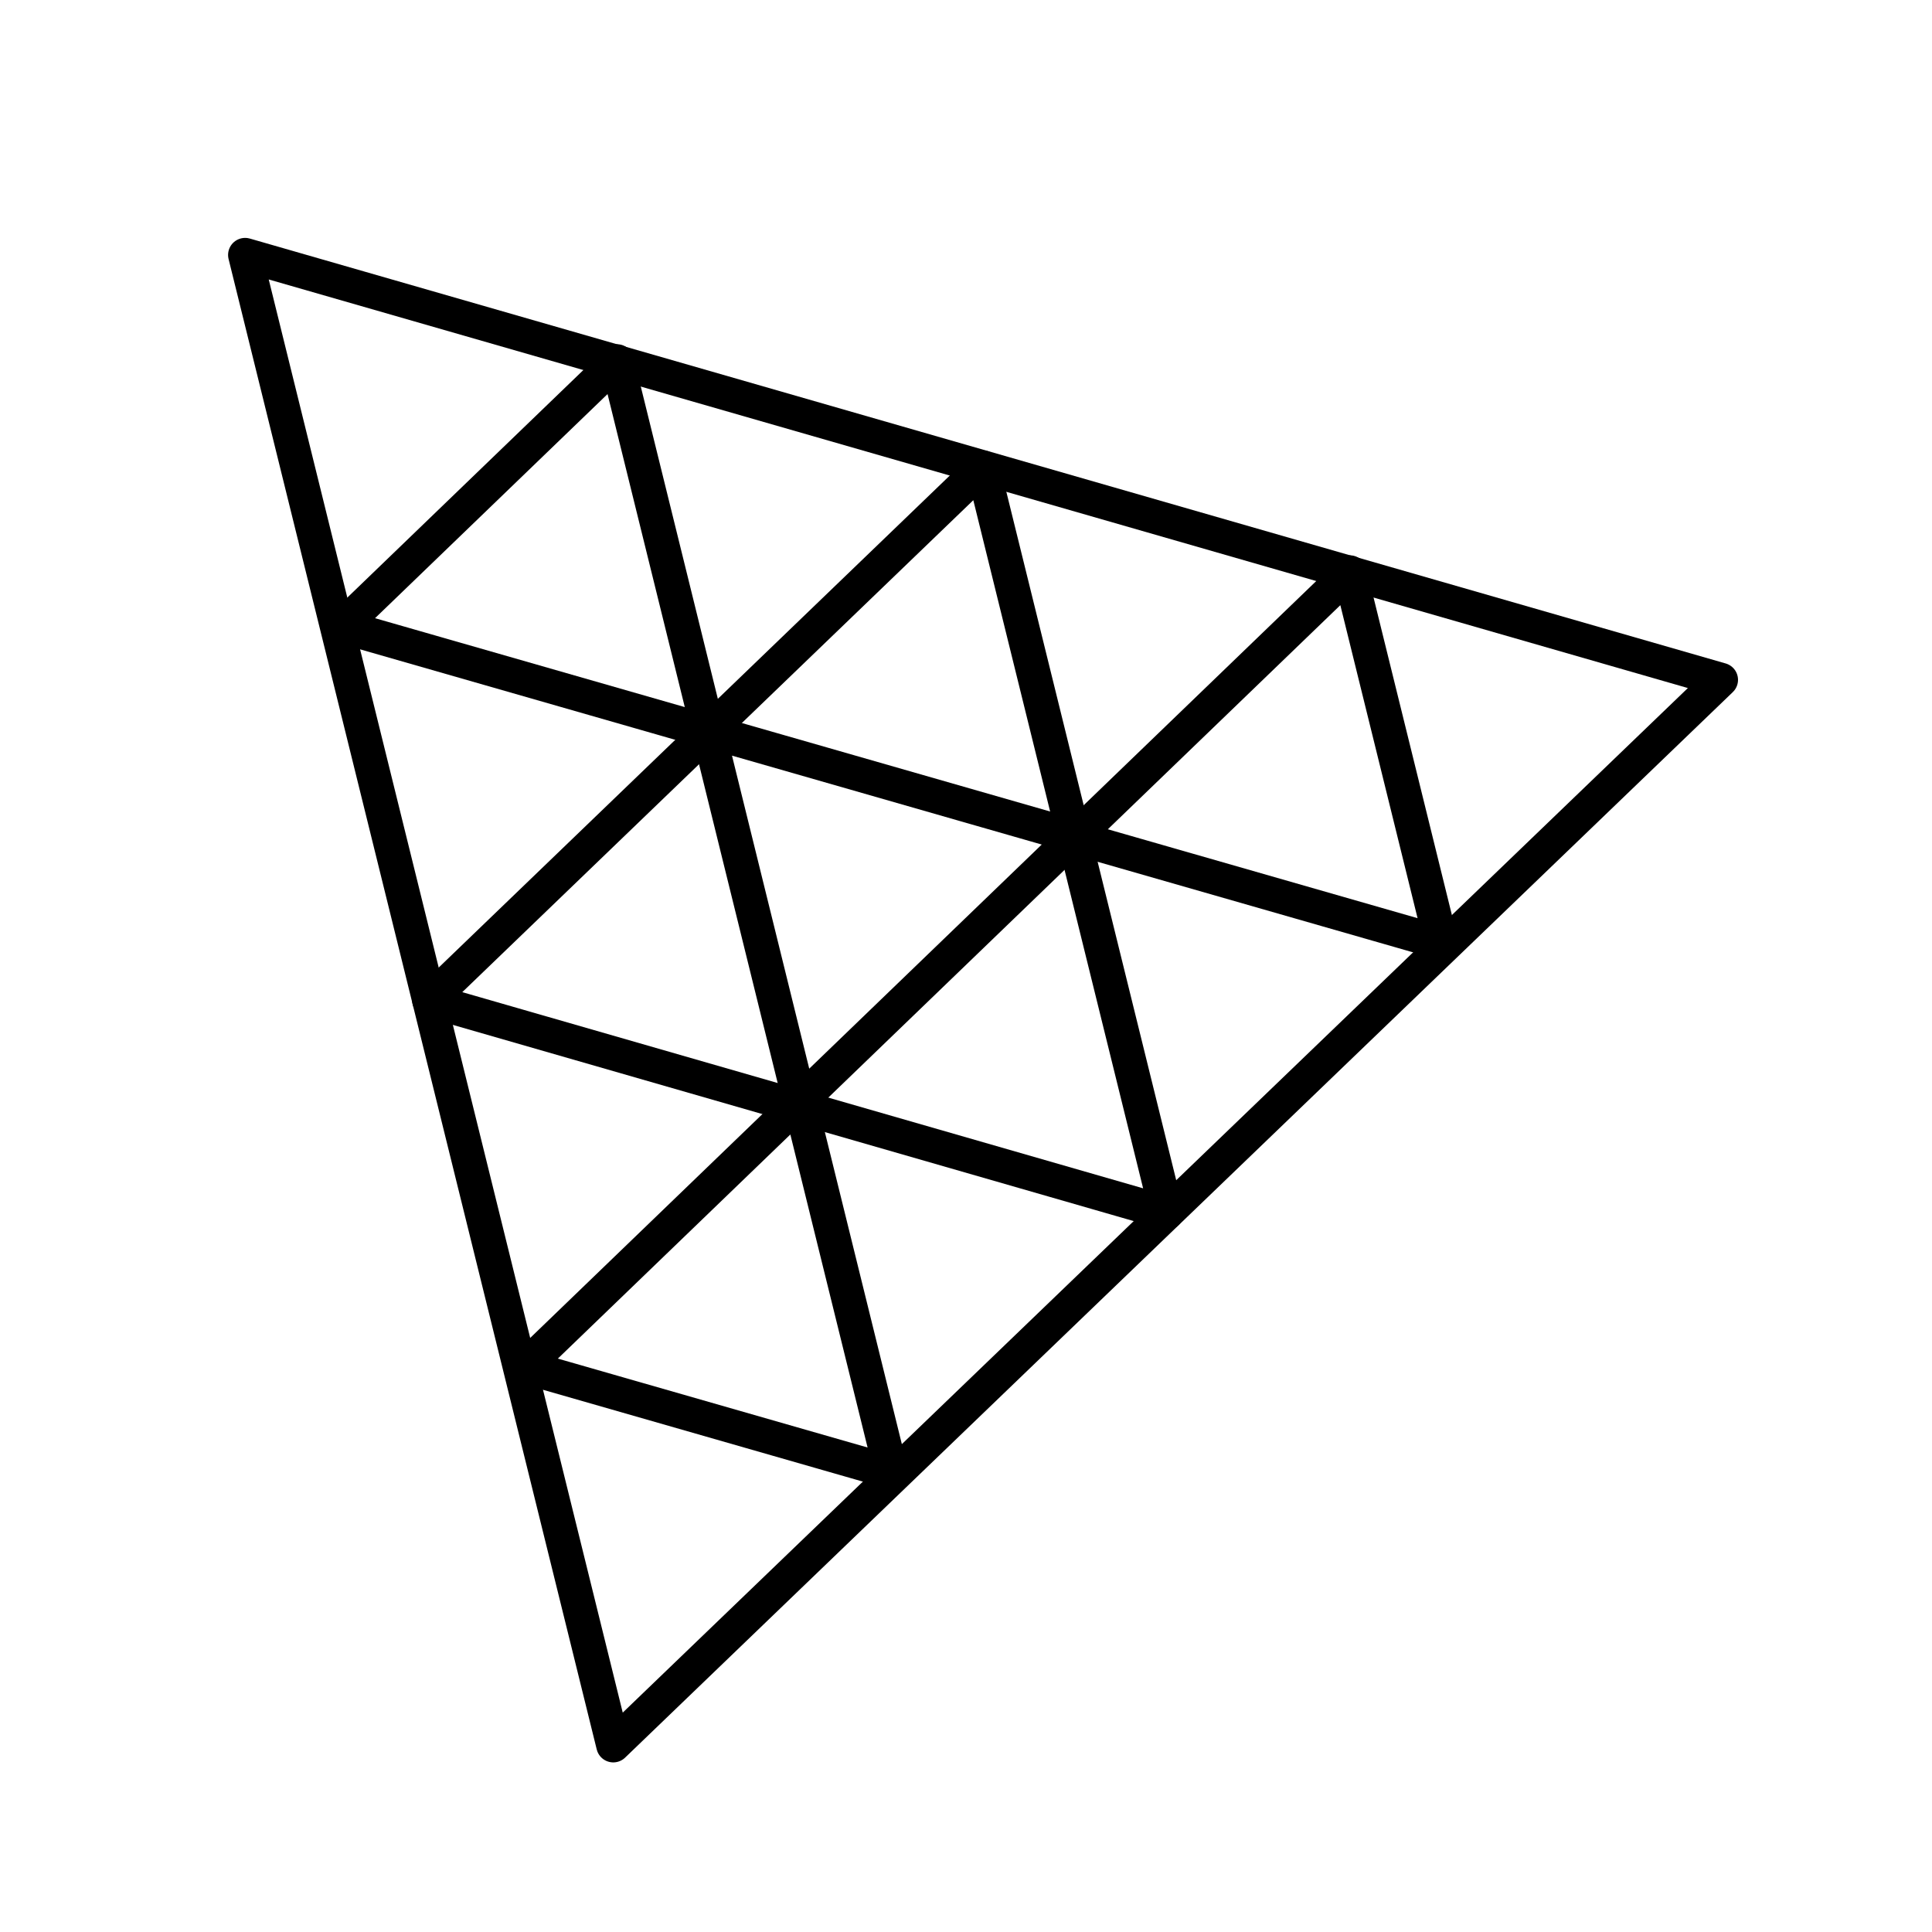
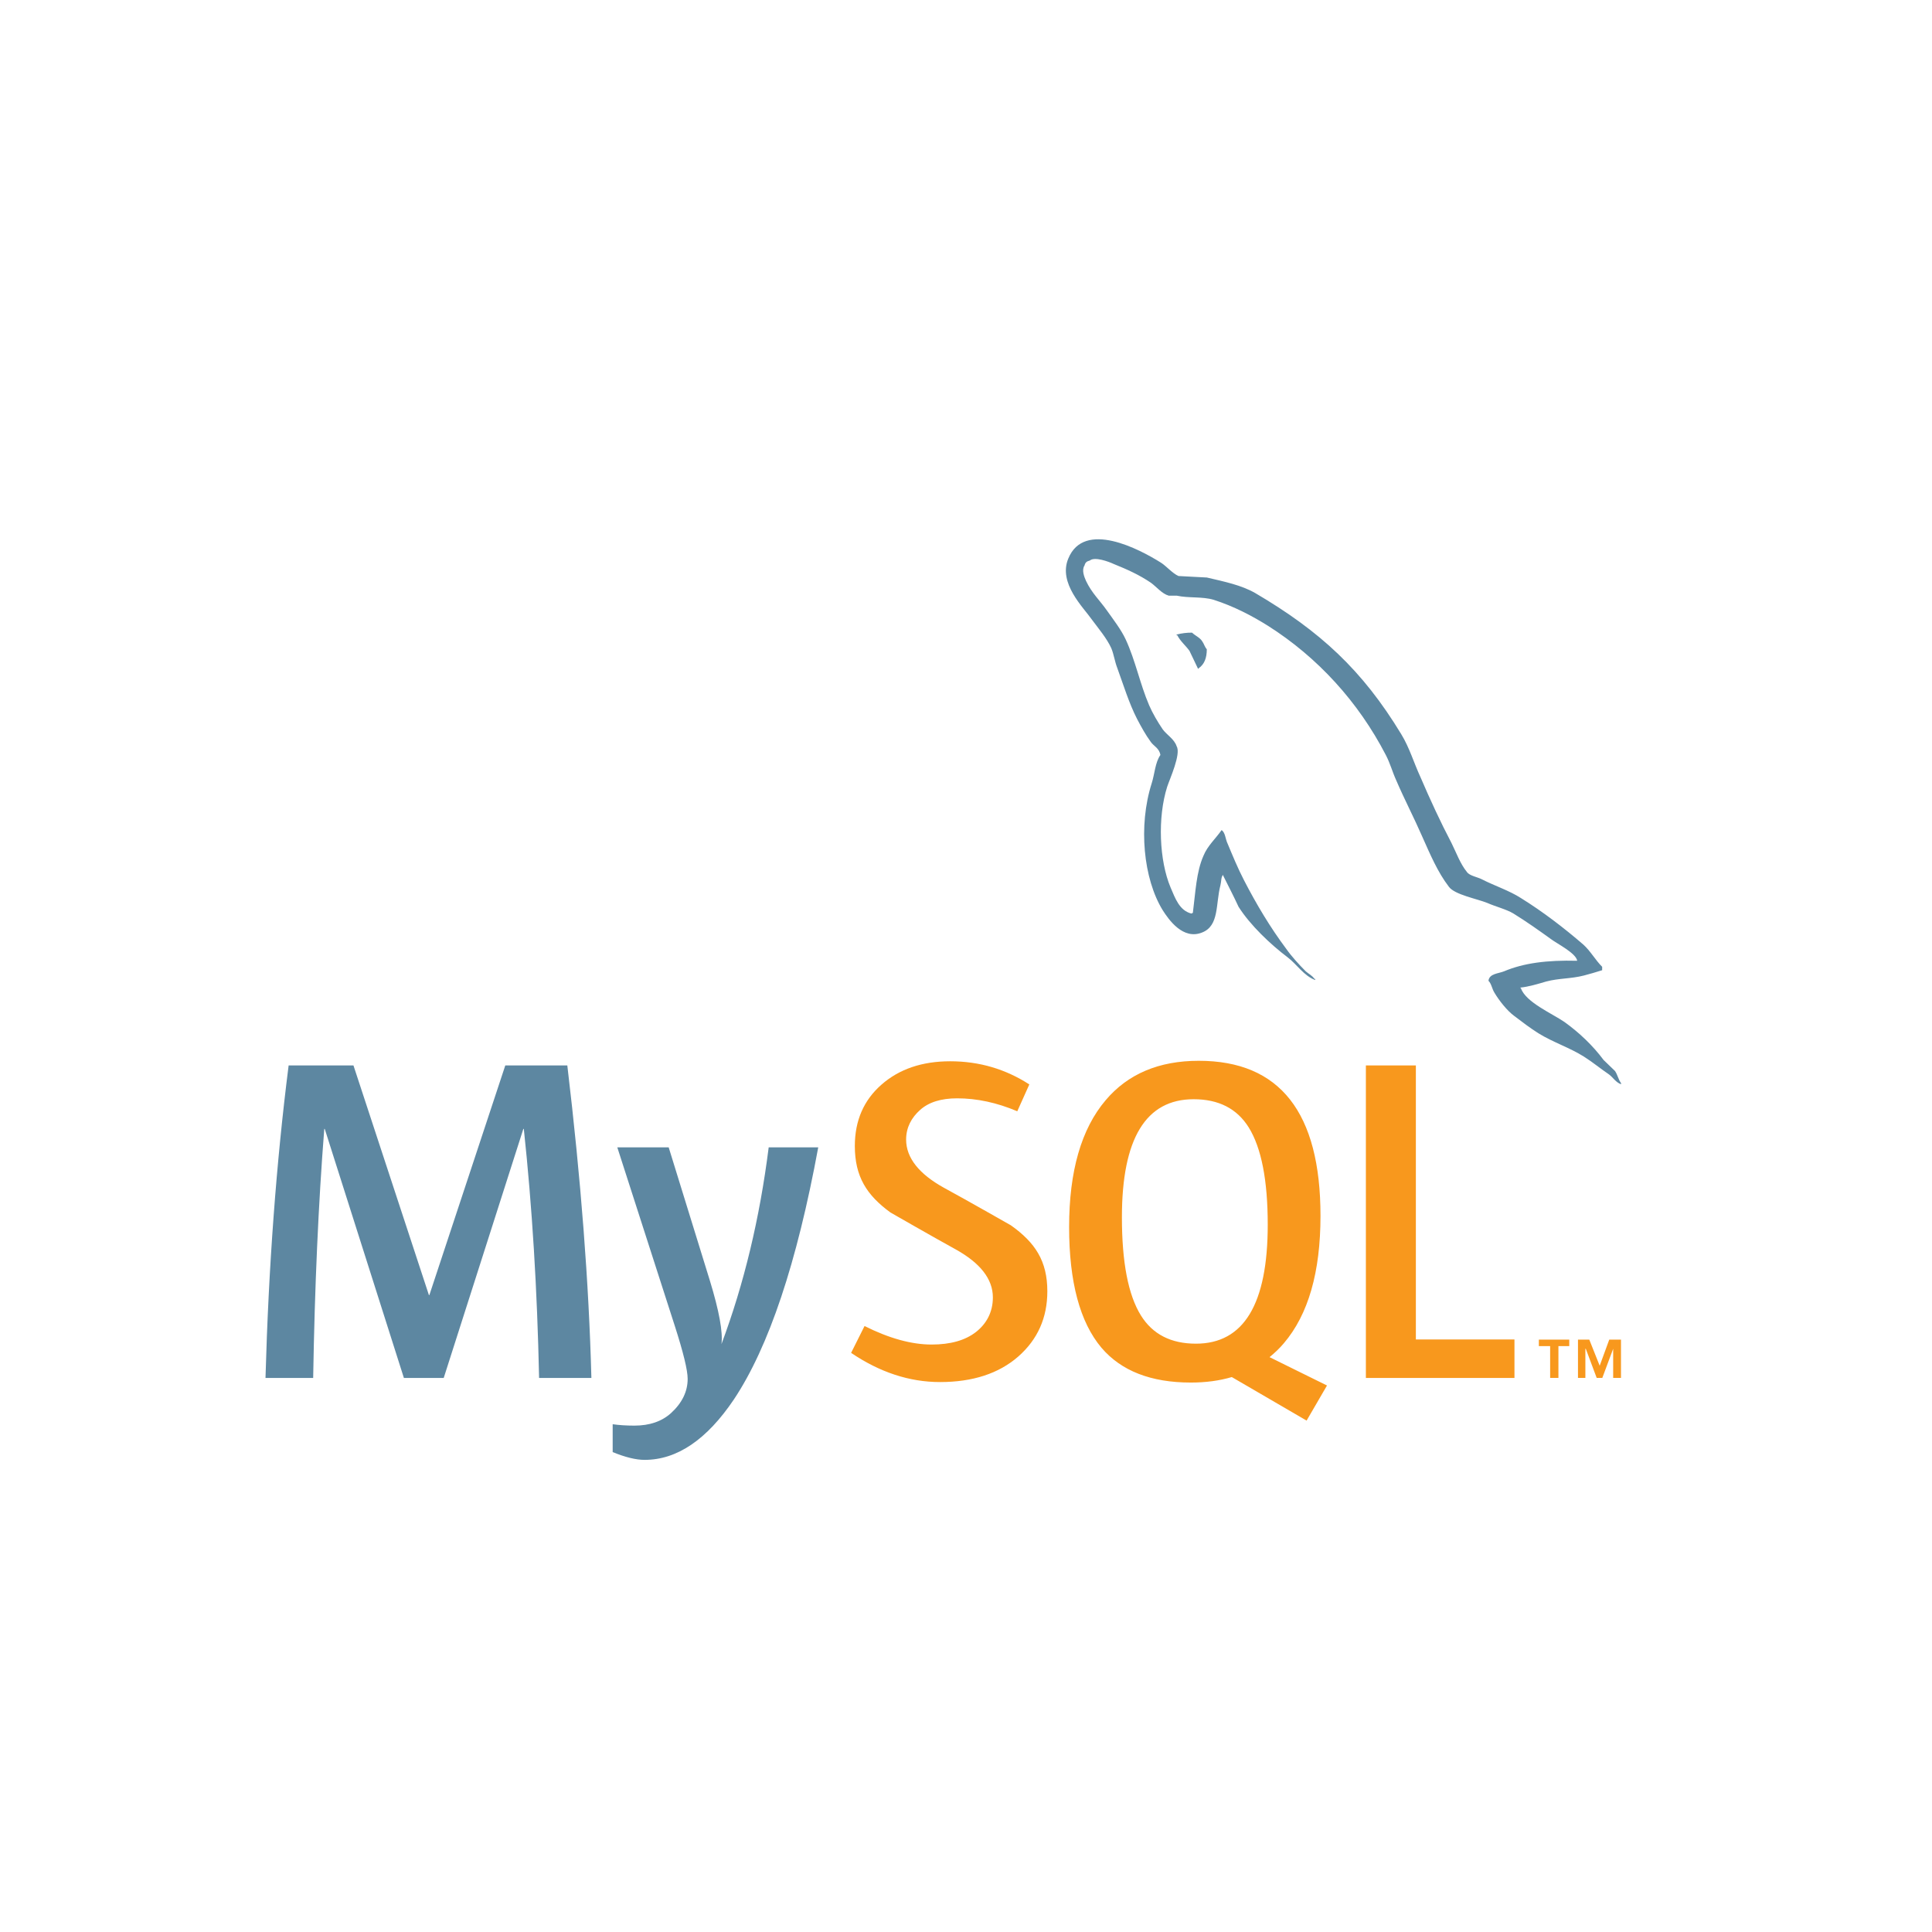
- <svg xmlns="http://www.w3.org/2000/svg" fill="none" stroke-linecap="square" stroke-miterlimit="10" version="1.1" viewBox="0 0 226.77 226.77">
-   <g transform="translate(8.964 4.2527)" fill-rule="evenodd" stroke="#000" stroke-linecap="butt" stroke-linejoin="round" stroke-width="4">
-     <path d="m63.02 200.61-43.213-174.94 173.23 49.874z" />
-     <path d="m106.39 50.612 21.591 87.496-86.567-24.945z" />
-     <path d="m84.91 125.03-10.724-43.465 43.008 12.346z" />
-     <path d="m63.458 38.153 10.724 43.465-43.008-12.346z" />
-     <path d="m149.47 62.93 10.724 43.465-43.008-12.346z" />
-     <path d="m84.915 125.06 10.724 43.465-43.008-12.346z" />
-   </g>
+ <svg xmlns="http://www.w3.org/2000/svg" width="800px" height="800px" viewBox="-18.458 -22.75 191.151 191.151">
+   <path d="M-18.458 6.58h191.151v132.49H-18.458V6.58z" fill="none" />
+   <path d="M40.054 113.583h-5.175c-.183-8.735-.687-16.947-1.511-24.642h-.046l-7.879 24.642h-3.94l-7.832-24.642h-.045c-.581 7.388-.947 15.602-1.099 24.642H7.81c.304-10.993 1.068-21.299 2.289-30.919h6.414l7.465 22.719h.046l7.511-22.719h6.137c1.344 11.268 2.138 21.575 2.382 30.919M62.497 90.771c-2.107 11.434-4.887 19.742-8.337 24.928-2.688 3.992-5.633 5.99-8.84 5.99-.855 0-1.91-.258-3.16-.77v-2.757c.611.088 1.328.138 2.152.138 1.498 0 2.702-.412 3.62-1.238 1.098-1.006 1.647-2.137 1.647-3.388 0-.858-.428-2.612-1.282-5.268L42.618 90.77h5.084l4.076 13.19c.916 2.995 1.298 5.086 1.145 6.277 2.229-5.953 3.786-12.444 4.673-19.468h4.901v.002z" fill="#5d87a1" />
+   <path d="M131.382 113.583h-14.7V82.664h4.945v27.113h9.755v3.806zM112.834 114.33l-5.684-2.805c.504-.414.986-.862 1.42-1.381 2.416-2.838 3.621-7.035 3.621-12.594 0-10.229-4.014-15.346-12.045-15.346-3.938 0-7.01 1.298-9.207 3.895-2.414 2.84-3.619 7.022-3.619 12.551 0 5.435 1.068 9.422 3.205 11.951 1.955 2.291 4.902 3.438 8.843 3.438 1.47 0 2.819-.18 4.048-.543l7.4 4.308 2.018-3.474zm-18.413-6.934c-1.252-2.014-1.878-5.248-1.878-9.707 0-7.785 2.365-11.682 7.1-11.682 2.475 0 4.289.932 5.449 2.792 1.25 2.017 1.879 5.222 1.879 9.619 0 7.849-2.367 11.774-7.099 11.774-2.476.001-4.29-.928-5.451-2.796M85.165 105.013c0 2.622-.962 4.773-2.884 6.458-1.924 1.678-4.504 2.519-7.737 2.519-3.024 0-5.956-.966-8.794-2.888l1.329-2.655c2.442 1.223 4.653 1.831 6.638 1.831 1.863 0 3.319-.413 4.375-1.232 1.055-.822 1.684-1.975 1.684-3.433 0-1.837-1.281-3.407-3.631-4.722-2.167-1.19-6.501-3.678-6.501-3.678-2.349-1.712-3.525-3.55-3.525-6.578 0-2.506.877-4.529 2.632-6.068 1.757-1.545 4.024-2.315 6.803-2.315 2.87 0 5.479.769 7.829 2.291l-1.192 2.656c-2.01-.854-3.994-1.281-5.951-1.281-1.585 0-2.809.381-3.66 1.146-.858.762-1.387 1.737-1.387 2.933 0 1.828 1.308 3.418 3.722 4.759 2.196 1.192 6.638 3.723 6.638 3.723 2.409 1.709 3.612 3.53 3.612 6.534" fill="#f8981d" />
+   <path d="M137.59 72.308c-2.99-.076-5.305.225-7.248 1.047-.561.224-1.453.224-1.531.933.303.3.338.784.601 1.198.448.747 1.229 1.752 1.942 2.276.783.6 1.569 1.194 2.393 1.717 1.453.899 3.1 1.422 4.516 2.318.825.521 1.645 1.195 2.471 1.756.406.299.666.784 1.193.971v-.114c-.264-.336-.339-.822-.598-1.196l-1.122-1.082c-1.084-1.456-2.431-2.727-3.884-3.771-1.196-.824-3.812-1.944-4.297-3.322l-.076-.076c.822-.077 1.797-.375 2.578-.604 1.271-.335 2.43-.259 3.734-.594.6-.15 1.195-.338 1.797-.523v-.337c-.676-.673-1.158-1.567-1.869-2.203-1.902-1.643-3.998-3.25-6.164-4.595-1.16-.749-2.652-1.231-3.887-1.868-.445-.225-1.195-.336-1.457-.71-.67-.822-1.047-1.904-1.533-2.877-1.08-2.053-2.129-4.331-3.061-6.502-.674-1.456-1.084-2.91-1.906-4.257-3.85-6.35-8.031-10.196-14.457-13.971-1.381-.786-3.024-1.121-4.779-1.533l-2.803-.148c-.598-.262-1.197-.973-1.719-1.309-2.132-1.344-7.621-4.257-9.189-.411-1.01 2.431 1.494 4.821 2.354 6.054.635.856 1.458 1.83 1.902 2.802.263.635.337 1.309.6 1.98.598 1.644 1.157 3.473 1.943 5.007.41.782.857 1.604 1.381 2.312.3.414.822.597.936 1.272-.521.744-.562 1.867-.861 2.801-1.344 4.221-.819 9.45 1.086 12.552.596.934 2.018 2.99 3.92 2.202 1.684-.672 1.311-2.801 1.795-4.668.111-.451.038-.747.262-1.043v.073c.521 1.045 1.047 2.052 1.53 3.1 1.159 1.829 3.177 3.735 4.858 5.002.895.676 1.604 1.832 2.725 2.245V74.1h-.074c-.227-.335-.559-.485-.857-.745-.674-.673-1.42-1.495-1.943-2.241-1.566-2.093-2.952-4.41-4.182-6.801-.602-1.16-1.121-2.428-1.606-3.586-.226-.447-.226-1.121-.601-1.346-.562.821-1.381 1.532-1.791 2.538-.711 1.609-.785 3.588-1.049 5.646l-.147.072c-1.19-.299-1.604-1.53-2.056-2.575-1.119-2.654-1.307-6.914-.336-9.976.26-.783 1.385-3.249.936-3.995-.225-.715-.973-1.122-1.383-1.685-.482-.708-1.01-1.604-1.346-2.39-.896-2.091-1.347-4.408-2.312-6.498-.451-.974-1.234-1.982-1.868-2.879-.712-1.008-1.495-1.718-2.058-2.913-.186-.411-.447-1.083-.148-1.53.073-.3.225-.412.523-.487.484-.409 1.867.111 2.352.336 1.385.56 2.543 1.083 3.699 1.867.523.375 1.084 1.085 1.755 1.272h.786c1.193.26 2.538.072 3.661.41 1.979.636 3.772 1.569 5.38 2.576 4.893 3.103 8.928 7.512 11.652 12.778.447.858.637 1.644 1.045 2.539.787 1.832 1.76 3.7 2.541 5.493.785 1.755 1.533 3.547 2.654 5.005.559.784 2.805 1.195 3.812 1.606.745.335 1.905.633 2.577 1.044 1.271.783 2.537 1.682 3.732 2.543.595.448 2.465 1.382 2.576 2.13M99.484 39.844a5.82 5.82 0 0 0-1.529.188v.075h.072c.301.597.824 1.011 1.197 1.532.301.599.562 1.193.857 1.791l.072-.074c.527-.373.789-.971.789-1.868-.227-.264-.262-.522-.451-.784-.22-.374-.705-.56-1.007-.86" fill="#5d87a1" />
+   <path d="M141.148 113.578h.774v-3.788h-1.161l-.947 2.585-1.029-2.585h-1.118v3.788h.731v-2.882h.041l1.078 2.882h.557l1.074-2.882v2.882zm-6.235 0h.819v-3.146h1.072v-.643h-3.008v.643h1.115l.002 3.146z" fill="#f8981d" />
</svg>
